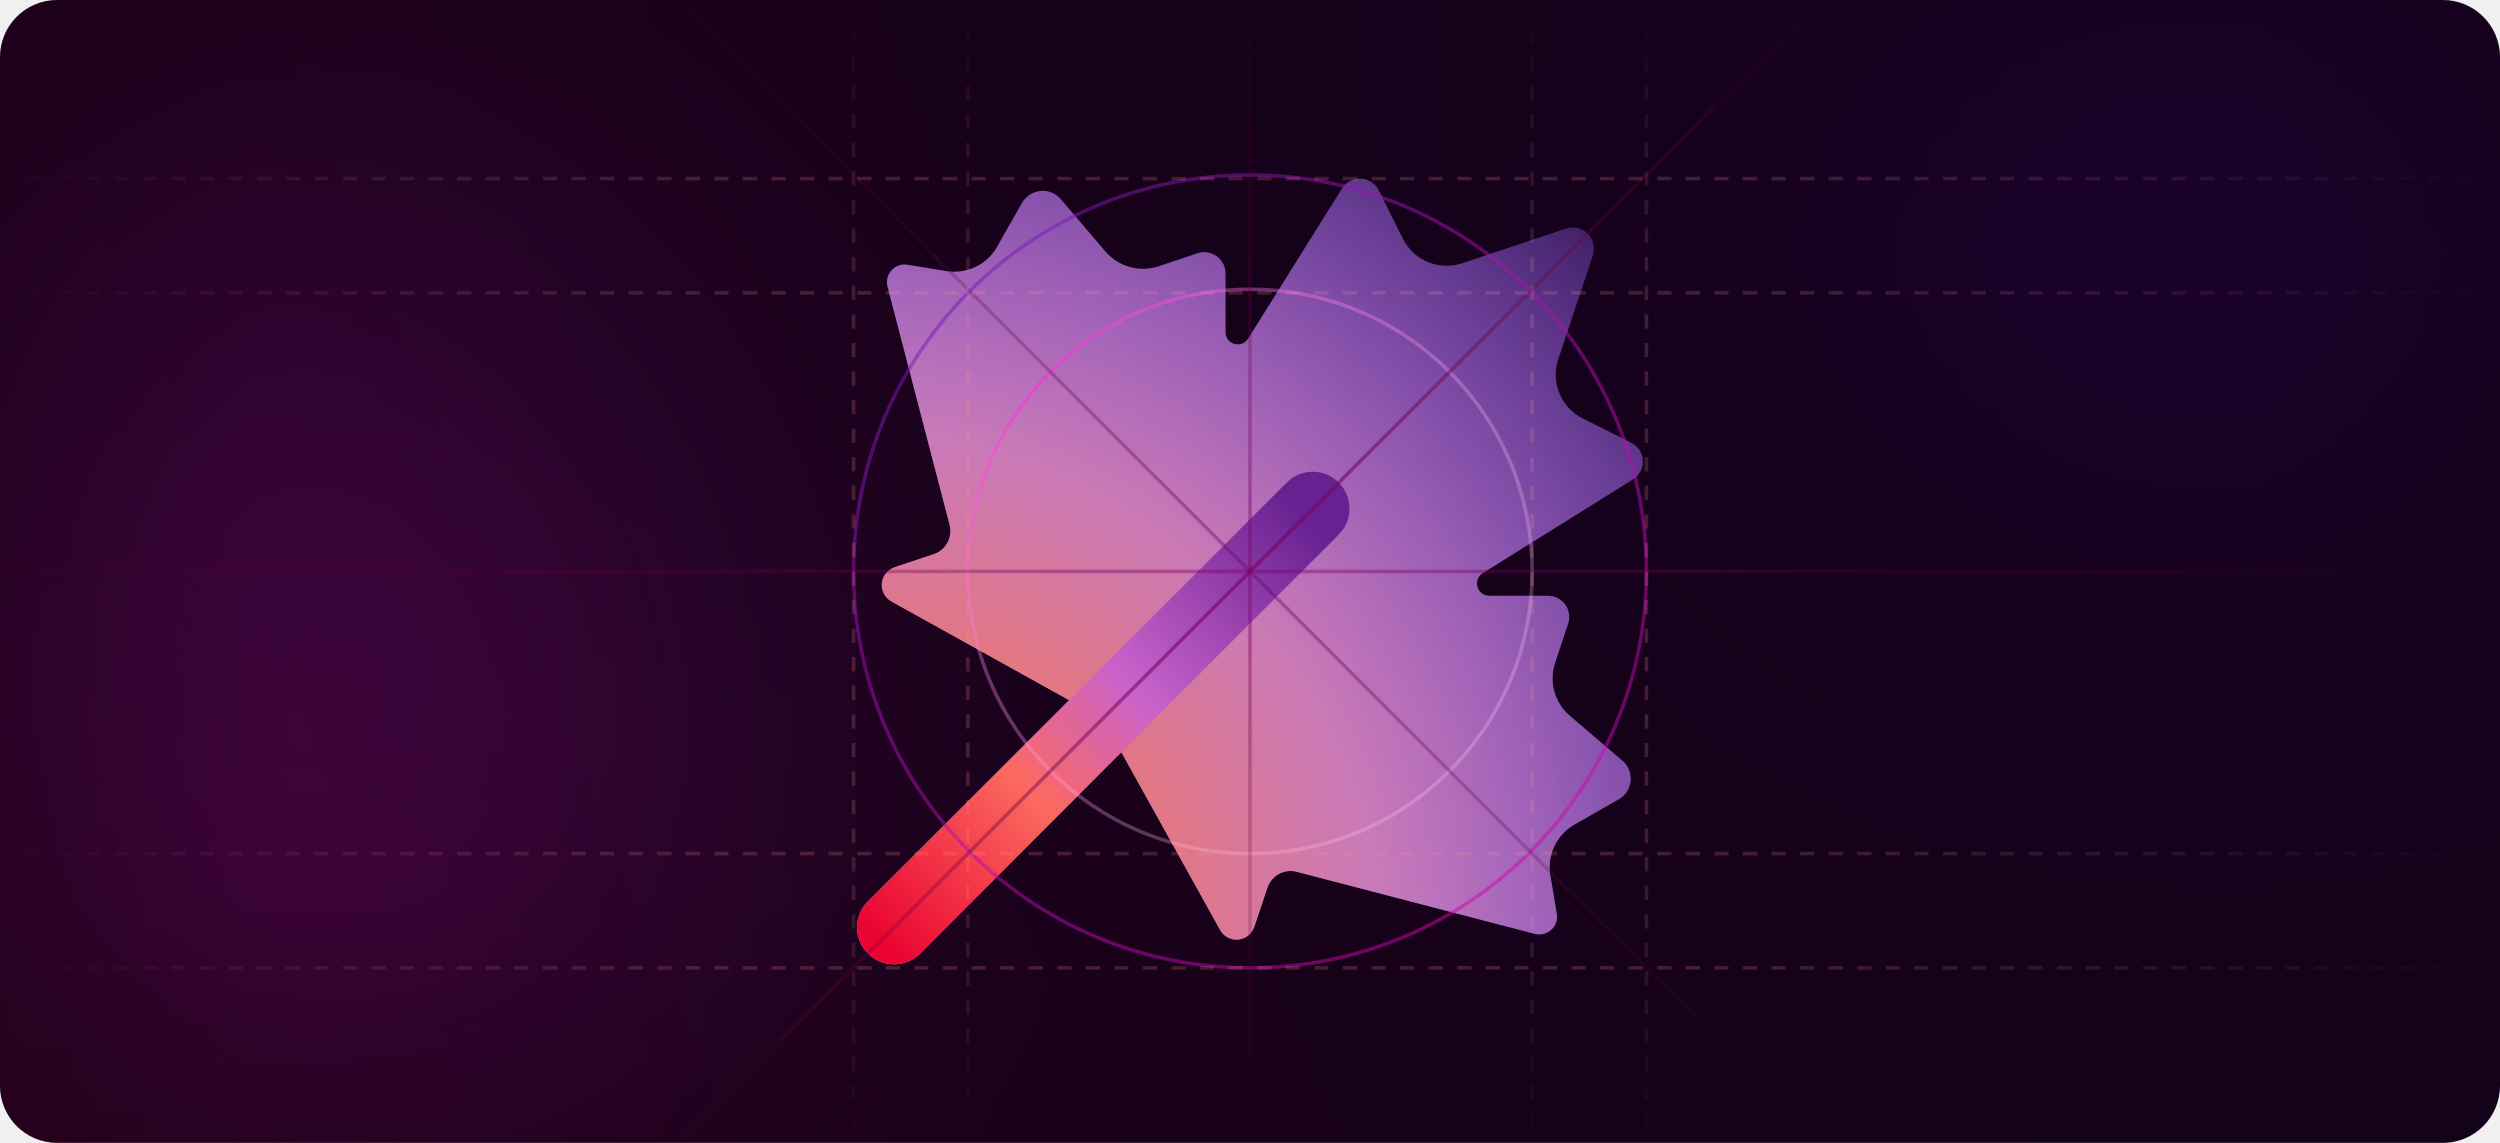
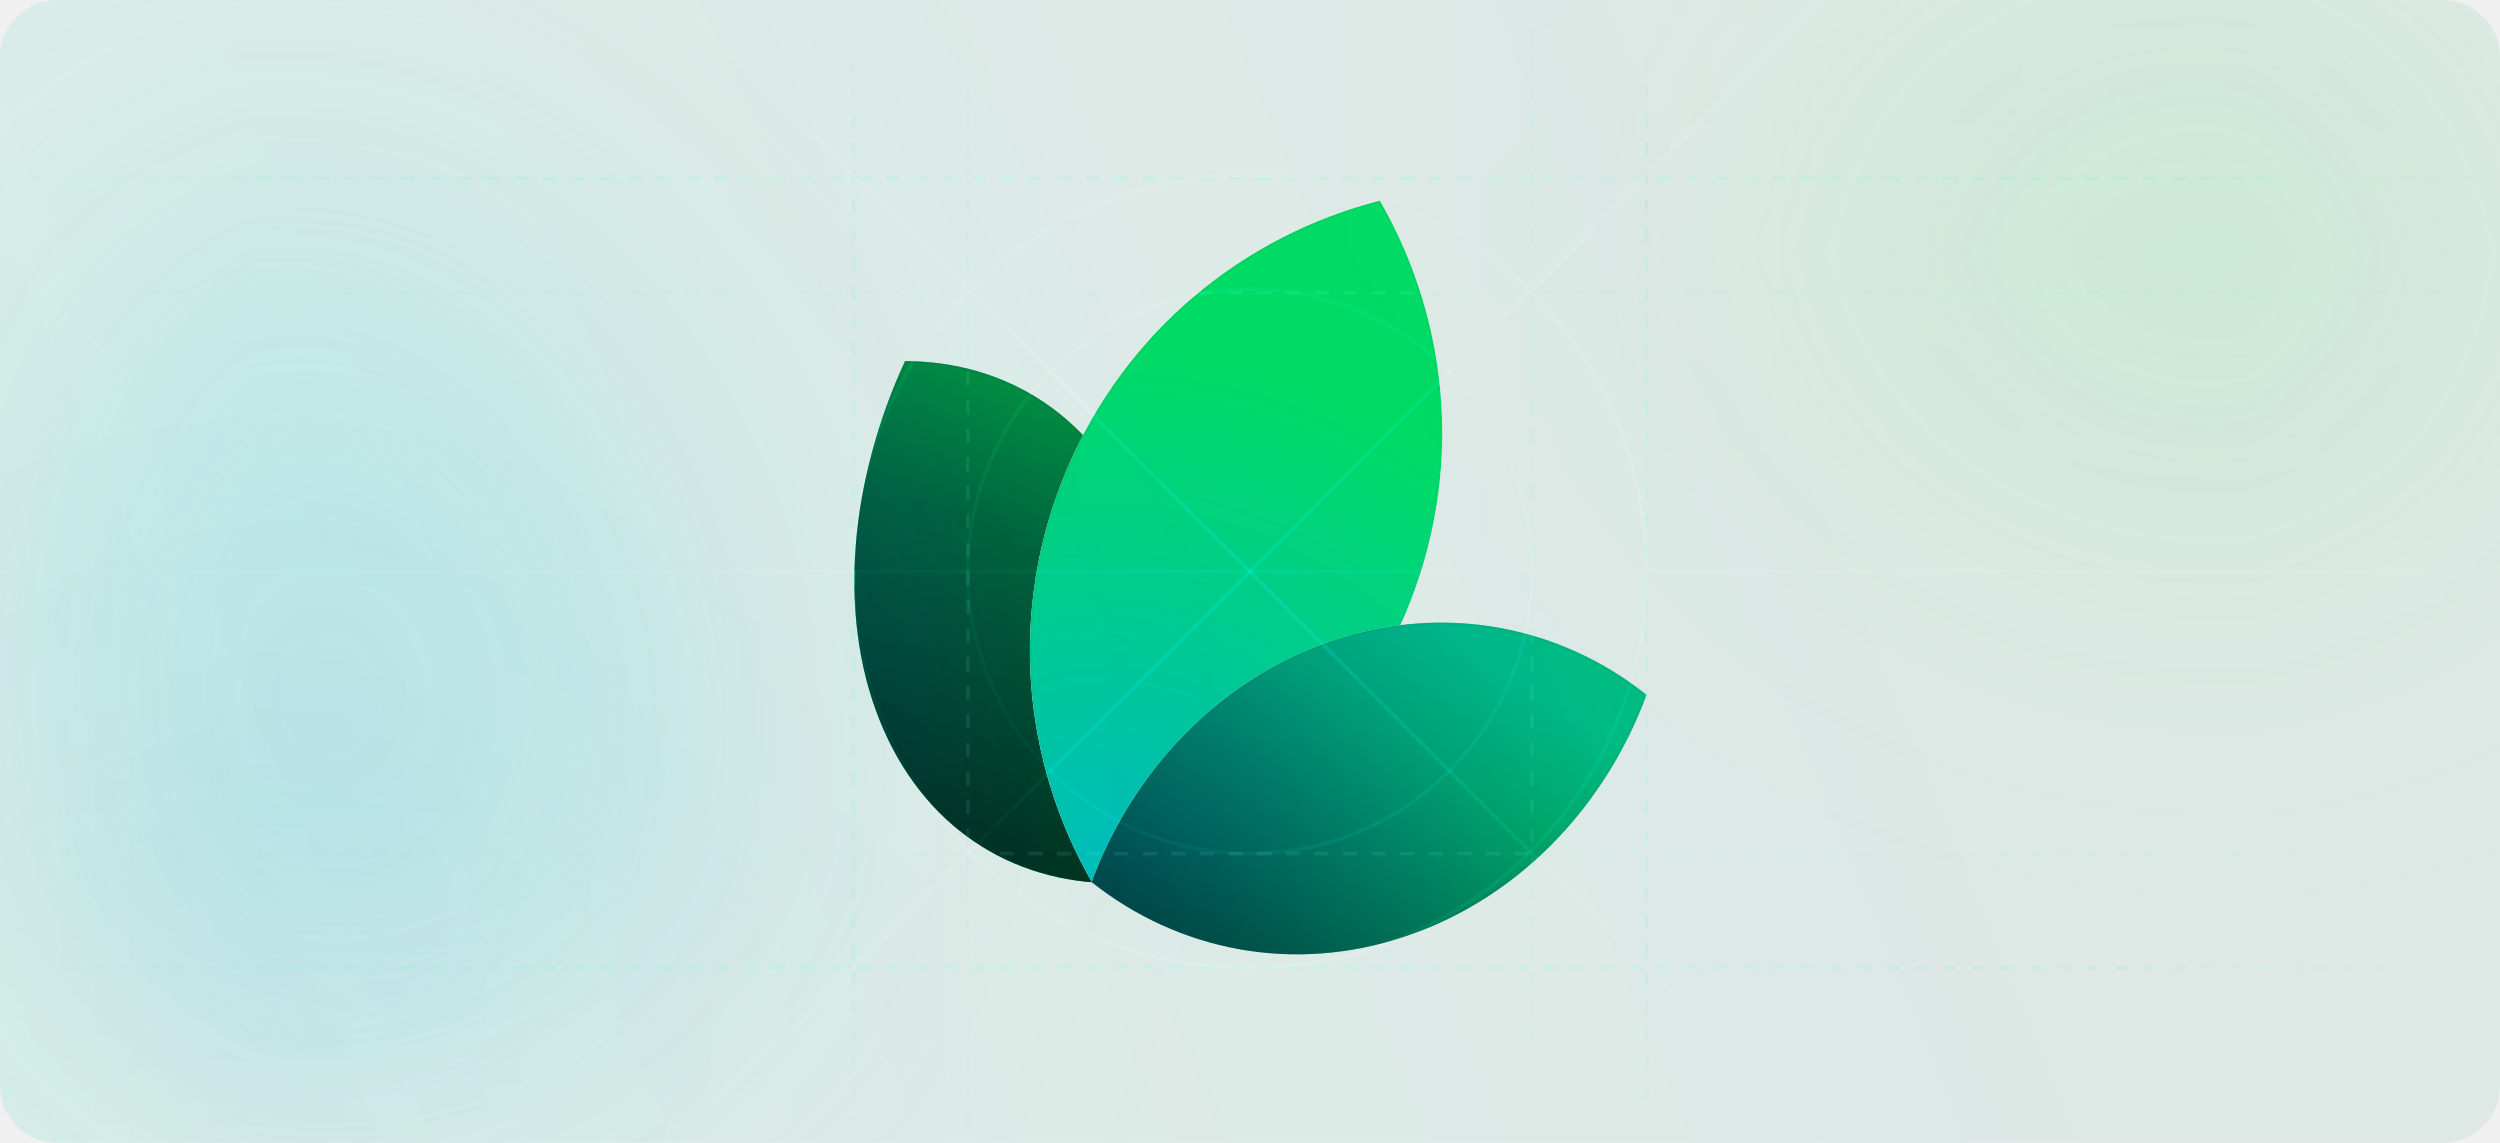
<svg xmlns="http://www.w3.org/2000/svg" width="700" height="320" viewBox="0 0 700 320" fill="none">
-   <g clip-path="url(#clip0_39_1471)">
-     <rect width="700" height="320" rx="16" fill="#090014" />
-     <rect width="700" height="320" rx="16" fill="url(#paint0_linear_39_1471)" />
-     <g opacity="0.8" filter="url(#filter0_f_39_1471)">
-       <circle cx="660" cy="-60" r="160" fill="#7000FF" fill-opacity="0.31" />
+   <g clip-path="url(#clip0_2862_30)">
+     <rect width="700" height="320" rx="16" fill="url(#paint0_linear_2862_30)" />
+     <path d="M311.889 247.3C283.097 247.215 258.226 231.466 246.292 201.629C234.357 171.793 238.02 134.523 253.414 101.112C282.206 101.197 307.077 116.945 319.011 146.782C330.946 176.619 327.283 213.888 311.889 247.3Z" fill="white" />
+     <path d="M311.889 247.3C283.097 247.215 258.226 231.466 246.292 201.629C234.357 171.793 238.02 134.523 253.414 101.112C282.206 101.197 307.077 116.945 319.011 146.782C330.946 176.619 327.283 213.888 311.889 247.3Z" fill="url(#paint1_radial_2862_30)" />
+     <path d="M311.889 247.3C283.097 247.215 258.226 231.466 246.292 201.629C234.357 171.793 238.02 134.523 253.414 101.112C282.206 101.197 307.077 116.945 319.011 146.782C330.946 176.619 327.283 213.888 311.889 247.3Z" fill="black" fill-opacity="0.5" style="mix-blend-mode:hard-light" />
+     <path d="M311.889 247.3C283.097 247.215 258.226 231.466 246.292 201.629C234.357 171.793 238.02 134.523 253.414 101.112C282.206 101.197 307.077 116.945 319.011 146.782C330.946 176.619 327.283 213.888 311.889 247.3Z" fill="url(#paint2_linear_2862_30)" fill-opacity="0.5" style="mix-blend-mode:hard-light" />
+     <path d="M311.72 247.034C283.108 246.887 258.409 231.208 246.538 201.531C234.656 171.825 238.271 134.702 253.583 101.377C282.195 101.524 306.894 117.203 318.765 146.88C330.647 176.586 327.031 213.709 311.72 247.034Z" stroke="url(#paint3_linear_2862_30)" stroke-opacity="0.05" stroke-width="0.531" />
+     <path d="M305.839 247.174C343.92 237.419 377.154 210.619 393.585 171.64C410.017 132.661 405.98 90.199 386.347 56.193C348.266 65.948 315.032 92.749 298.601 131.728C282.169 170.706 286.206 213.168 305.839 247.174Z" fill="white" />
+     <path d="M305.839 247.174C343.92 237.419 377.154 210.619 393.585 171.64C410.017 132.661 405.98 90.199 386.347 56.193C348.266 65.948 315.032 92.749 298.601 131.728C282.169 170.706 286.206 213.168 305.839 247.174Z" fill="url(#paint4_radial_2862_30)" />
+     <path d="M393.341 171.537C376.971 210.369 343.89 237.091 305.969 246.867C286.462 212.959 282.476 170.663 298.845 131.831C315.215 92.998 348.295 66.276 386.217 56.5C405.724 90.408 409.71 132.704 393.341 171.537Z" stroke="url(#paint5_linear_2862_30)" stroke-opacity="0.05" stroke-width="0.531" />
+     <path d="M305.686 246.995C329.749 266.114 361.965 272.832 393.67 262.129C425.376 251.426 449.499 225.691 461.03 194.556C436.967 175.437 404.751 168.719 373.045 179.422C341.34 190.125 317.217 215.86 305.686 246.995Z" fill="white" />
+     <path d="M305.686 246.995C329.749 266.114 361.965 272.832 393.67 262.129C425.376 251.426 449.499 225.691 461.03 194.556C436.967 175.437 404.751 168.719 373.045 179.422C341.34 190.125 317.217 215.86 305.686 246.995Z" fill="url(#paint6_radial_2862_30)" />
+     <path d="M305.686 246.995C329.749 266.114 361.965 272.832 393.67 262.129C425.376 251.426 449.499 225.691 461.03 194.556C436.967 175.437 404.751 168.719 373.045 179.422C341.34 190.125 317.217 215.86 305.686 246.995Z" fill="black" fill-opacity="0.2" style="mix-blend-mode:hard-light" />
+     <path d="M305.686 246.995C329.749 266.114 361.965 272.832 393.67 262.129C425.376 251.426 449.499 225.691 461.03 194.556C436.967 175.437 404.751 168.719 373.045 179.422C341.34 190.125 317.217 215.86 305.686 246.995Z" fill="url(#paint7_linear_2862_30)" fill-opacity="0.5" style="mix-blend-mode:hard-light" />
+     <path d="M393.586 261.878C362.034 272.529 329.98 265.88 306.002 246.907C317.534 215.919 341.57 190.327 373.13 179.673C404.681 169.023 436.735 175.671 460.714 194.644C449.181 225.632 425.145 251.224 393.586 261.878Z" stroke="url(#paint8_linear_2862_30)" stroke-opacity="0.05" stroke-width="0.531" />
+     <g opacity="0.8" filter="url(#filter0_f_2862_30)">
+       <circle cx="660" cy="-60" r="160" fill="#18E244" fill-opacity="0.4" />
    </g>
-     <g opacity="0.8" filter="url(#filter1_f_39_1471)">
-       <circle cx="20" cy="213" r="160" fill="#C01BDB" fill-opacity="0.33" />
+     <g opacity="0.8" filter="url(#filter1_f_2862_30)">
+       <circle cx="20" cy="213" r="160" fill="#18CAE2" fill-opacity="0.33" />
    </g>
-     <g opacity="0.8" filter="url(#filter2_f_39_1471)">
-       <circle cx="660" cy="480" r="160" fill="#B010B4" fill-opacity="0.52" />
+     <g opacity="0.8" filter="url(#filter2_f_2862_30)">
+       <circle cx="660" cy="480" r="160" fill="#18E2B2" fill-opacity="0.52" />
    </g>
-     <g opacity="0.8" filter="url(#filter3_f_39_1471)">
-       <circle cx="20" cy="413" r="160" fill="#FF0000" fill-opacity="0.22" />
+     <g opacity="0.8" filter="url(#filter3_f_2862_30)">
+       <circle cx="20" cy="413" r="160" fill="#4018E2" fill-opacity="0.22" />
    </g>
-     <path d="M386.015 53.222L392.803 66.842C395.854 72.943 402.943 75.865 409.43 73.716L438.474 64.006C439.076 63.792 439.72 63.706 440.365 63.706C443.63 63.706 446.294 66.37 446.294 69.635C446.294 70.279 446.208 70.924 445.993 71.525L436.326 100.569C434.135 107.057 437.1 114.146 443.201 117.197L456.777 123.985C458.754 124.973 460 126.992 460 129.227C460 131.246 458.969 133.136 457.25 134.211L415.188 160.462C412.223 162.309 413.555 166.821 416.992 166.821H433.448C436.713 166.821 439.377 169.484 439.377 172.75C439.377 173.394 439.291 174.039 439.076 174.64L435.424 185.596C433.662 190.881 435.252 196.724 439.506 200.376L454.285 213.008C455.746 214.253 456.606 216.101 456.606 218.034C456.606 220.44 455.317 222.632 453.254 223.792L440.838 230.881C435.854 233.716 433.147 239.388 434.092 245.059L435.897 255.843C435.94 256.101 435.983 256.402 435.983 256.66C435.983 259.925 432.889 262.288 429.71 261.472L363.115 244.114C359.635 243.169 356.025 245.145 354.865 248.582L351.213 259.495C350.483 261.643 348.507 263.104 346.23 263.104C344.296 263.104 342.578 262.073 341.632 260.397L313.964 210.603L257.637 266.971C253.598 271.01 247.068 271.01 243.072 266.971H243.029C238.99 262.932 238.99 256.402 243.029 252.406L299.357 196.057L249.602 168.41C247.927 167.465 246.896 165.704 246.896 163.813C246.896 161.536 248.356 159.56 250.505 158.829L261.418 155.177C264.855 154.06 266.788 150.451 265.886 146.928L248.528 80.333C247.669 77.154 250.075 74.06 253.34 74.06C253.598 74.06 253.899 74.103 254.157 74.146L264.941 75.908C270.612 76.853 276.283 74.189 279.162 69.162L286.208 56.745C287.411 54.726 289.602 53.437 291.965 53.437C293.899 53.437 295.746 54.297 296.992 55.757L309.581 70.494C313.233 74.705 319.076 76.337 324.361 74.576L335.317 70.924C335.961 70.709 336.563 70.623 337.207 70.623C340.472 70.623 343.136 73.287 343.136 76.552V93.007C343.136 96.445 347.647 97.734 349.495 94.812L375.789 52.75C376.863 51.031 378.754 50 380.773 50C383.007 50 385.027 51.246 386.015 53.222Z" fill="url(#paint1_radial_39_1471)" />
-     <path d="M386.015 53.222L392.803 66.842C395.854 72.943 402.943 75.865 409.43 73.716L438.474 64.006C439.076 63.792 439.72 63.706 440.365 63.706C443.63 63.706 446.294 66.37 446.294 69.635C446.294 70.279 446.208 70.924 445.993 71.525L436.326 100.569C434.135 107.057 437.1 114.146 443.201 117.197L456.777 123.985C458.754 124.973 460 126.992 460 129.227C460 131.246 458.969 133.136 457.25 134.211L415.188 160.462C412.223 162.309 413.555 166.821 416.992 166.821H433.448C436.713 166.821 439.377 169.484 439.377 172.75C439.377 173.394 439.291 174.039 439.076 174.64L435.424 185.596C433.662 190.881 435.252 196.724 439.506 200.376L454.285 213.008C455.746 214.253 456.606 216.101 456.606 218.034C456.606 220.44 455.317 222.632 453.254 223.792L440.838 230.881C435.854 233.716 433.147 239.388 434.092 245.059L435.897 255.843C435.94 256.101 435.983 256.402 435.983 256.66C435.983 259.925 432.889 262.288 429.71 261.472L363.115 244.114C359.635 243.169 356.025 245.145 354.865 248.582L351.213 259.495C350.483 261.643 348.507 263.104 346.23 263.104C344.296 263.104 342.578 262.073 341.632 260.397L313.964 210.603L257.637 266.971C253.598 271.01 247.068 271.01 243.072 266.971H243.029C238.99 262.932 238.99 256.402 243.029 252.406L299.357 196.057L249.602 168.41C247.927 167.465 246.896 165.704 246.896 163.813C246.896 161.536 248.356 159.56 250.505 158.829L261.418 155.177C264.855 154.06 266.788 150.451 265.886 146.928L248.528 80.333C247.669 77.154 250.075 74.06 253.34 74.06C253.598 74.06 253.899 74.103 254.157 74.146L264.941 75.908C270.612 76.853 276.283 74.189 279.162 69.162L286.208 56.745C287.411 54.726 289.602 53.437 291.965 53.437C293.899 53.437 295.746 54.297 296.992 55.757L309.581 70.494C313.233 74.705 319.076 76.337 324.361 74.576L335.317 70.924C335.961 70.709 336.563 70.623 337.207 70.623C340.472 70.623 343.136 73.287 343.136 76.552V93.007C343.136 96.445 347.647 97.734 349.495 94.812L375.789 52.75C376.863 51.031 378.754 50 380.773 50C383.007 50 385.027 51.246 386.015 53.222Z" fill="url(#paint2_radial_39_1471)" />
-     <path d="M243.029 266.971C238.99 262.932 238.99 256.402 243.029 252.406L360.279 135.113C364.318 131.074 370.849 131.074 374.844 135.113C378.84 139.151 378.883 145.682 374.844 149.678L257.637 266.971C253.598 271.01 247.068 271.01 243.072 266.971H243.029Z" fill="url(#paint3_linear_39_1471)" />
-     <circle opacity="0.5" cx="350" cy="160" r="111" stroke="url(#paint4_radial_39_1471)" />
-     <circle opacity="0.5" cx="350" cy="160" r="79" stroke="url(#paint5_radial_39_1471)" />
-     <path opacity="0.4" d="M511 321L189 -1" stroke="url(#paint6_radial_39_1471)" />
-     <path opacity="0.6" d="M189 321L511 -1" stroke="url(#paint7_radial_39_1471)" />
-     <path opacity="0.4" d="M0 160H700" stroke="url(#paint8_radial_39_1471)" />
-     <path opacity="0.2" d="M271 0L271 320" stroke="url(#paint9_radial_39_1471)" stroke-dasharray="4 4" />
-     <path opacity="0.2" d="M461 0L461 320" stroke="url(#paint10_radial_39_1471)" stroke-dasharray="4 4" />
-     <path opacity="0.4" d="M350 0L350 320" stroke="url(#paint11_radial_39_1471)" />
-     <path opacity="0.2" d="M429 0L429 320" stroke="url(#paint12_radial_39_1471)" stroke-dasharray="4 4" />
-     <path opacity="0.2" d="M239 0L239 320" stroke="url(#paint13_radial_39_1471)" stroke-dasharray="4 4" />
-     <path opacity="0.2" d="M0 50H700" stroke="url(#paint14_radial_39_1471)" stroke-dasharray="4 4" />
-     <path opacity="0.2" d="M0 82H700" stroke="url(#paint15_radial_39_1471)" stroke-dasharray="4 4" />
-     <path opacity="0.2" d="M0 271H700" stroke="url(#paint16_radial_39_1471)" stroke-dasharray="4 4" />
-     <path opacity="0.2" d="M0 239H700" stroke="url(#paint17_radial_39_1471)" stroke-dasharray="4 4" />
+     <path opacity="0.2" d="M0 50H700" stroke="url(#paint9_radial_2862_30)" stroke-dasharray="4 4" />
+     <path opacity="0.1" d="M0 82H700" stroke="url(#paint10_radial_2862_30)" stroke-dasharray="4 4" />
+     <path opacity="0.2" d="M239 0L239 320" stroke="url(#paint11_radial_2862_30)" stroke-dasharray="4 4" />
+     <path opacity="0.1" d="M271 0L271 320" stroke="url(#paint12_radial_2862_30)" stroke-dasharray="4 4" />
+     <path opacity="0.2" d="M461 0L461 320" stroke="url(#paint13_radial_2862_30)" stroke-dasharray="4 4" />
+     <path opacity="0.1" d="M429 0L429 320" stroke="url(#paint14_radial_2862_30)" stroke-dasharray="4 4" />
+     <path opacity="0.2" d="M0 271H700" stroke="url(#paint15_radial_2862_30)" stroke-dasharray="4 4" />
+     <path opacity="0.1" d="M0 239H700" stroke="url(#paint16_radial_2862_30)" stroke-dasharray="4 4" />
+     <g style="mix-blend-mode:overlay" opacity="0.1">
+       <path d="M0 160H700" stroke="url(#paint17_linear_2862_30)" />
+     </g>
+     <g style="mix-blend-mode:overlay" opacity="0.2">
+       <path d="M511 -1L189 321" stroke="url(#paint18_linear_2862_30)" />
+     </g>
+     <g style="mix-blend-mode:overlay" opacity="0.2">
+       <path d="M511 321L189 -1" stroke="url(#paint19_linear_2862_30)" />
+     </g>
+     <g style="mix-blend-mode:overlay" opacity="0.1">
+       <circle cx="350" cy="160" r="111" stroke="white" />
+     </g>
+     <g style="mix-blend-mode:overlay" opacity="0.1">
+       <circle cx="350" cy="160" r="79" stroke="white" />
+     </g>
  </g>
  <defs>
-     <filter id="filter0_f_39_1471" x="260" y="-460" width="800" height="800" filterUnits="userSpaceOnUse" color-interpolation-filters="sRGB">
+     <filter id="filter0_f_2862_30" x="260" y="-460" width="800" height="800" filterUnits="userSpaceOnUse" color-interpolation-filters="sRGB">
      <feFlood flood-opacity="0" result="BackgroundImageFix" />
      <feBlend mode="normal" in="SourceGraphic" in2="BackgroundImageFix" result="shape" />
-       <feGaussianBlur stdDeviation="120" result="effect1_foregroundBlur_39_1471" />
+       <feGaussianBlur stdDeviation="120" result="effect1_foregroundBlur_2862_30" />
    </filter>
-     <filter id="filter1_f_39_1471" x="-380" y="-187" width="800" height="800" filterUnits="userSpaceOnUse" color-interpolation-filters="sRGB">
+     <filter id="filter1_f_2862_30" x="-380" y="-187" width="800" height="800" filterUnits="userSpaceOnUse" color-interpolation-filters="sRGB">
      <feFlood flood-opacity="0" result="BackgroundImageFix" />
      <feBlend mode="normal" in="SourceGraphic" in2="BackgroundImageFix" result="shape" />
-       <feGaussianBlur stdDeviation="120" result="effect1_foregroundBlur_39_1471" />
+       <feGaussianBlur stdDeviation="120" result="effect1_foregroundBlur_2862_30" />
    </filter>
-     <filter id="filter2_f_39_1471" x="260" y="80" width="800" height="800" filterUnits="userSpaceOnUse" color-interpolation-filters="sRGB">
+     <filter id="filter2_f_2862_30" x="260" y="80" width="800" height="800" filterUnits="userSpaceOnUse" color-interpolation-filters="sRGB">
      <feFlood flood-opacity="0" result="BackgroundImageFix" />
      <feBlend mode="normal" in="SourceGraphic" in2="BackgroundImageFix" result="shape" />
-       <feGaussianBlur stdDeviation="120" result="effect1_foregroundBlur_39_1471" />
+       <feGaussianBlur stdDeviation="120" result="effect1_foregroundBlur_2862_30" />
    </filter>
-     <filter id="filter3_f_39_1471" x="-380" y="13" width="800" height="800" filterUnits="userSpaceOnUse" color-interpolation-filters="sRGB">
+     <filter id="filter3_f_2862_30" x="-380" y="13" width="800" height="800" filterUnits="userSpaceOnUse" color-interpolation-filters="sRGB">
      <feFlood flood-opacity="0" result="BackgroundImageFix" />
      <feBlend mode="normal" in="SourceGraphic" in2="BackgroundImageFix" result="shape" />
-       <feGaussianBlur stdDeviation="120" result="effect1_foregroundBlur_39_1471" />
+       <feGaussianBlur stdDeviation="120" result="effect1_foregroundBlur_2862_30" />
    </filter>
-     <linearGradient id="paint0_linear_39_1471" x1="1.04308e-05" y1="320" x2="710.784" y2="26.079" gradientUnits="userSpaceOnUse">
-       <stop stop-color="#F3003A" stop-opacity="0.09" />
-       <stop offset="0.729" stop-color="#951168" stop-opacity="0.08" />
+     <linearGradient id="paint0_linear_2862_30" x1="1.04308e-05" y1="320" x2="710.784" y2="26.079" gradientUnits="userSpaceOnUse">
+       <stop stop-color="#18E299" stop-opacity="0.09" />
+       <stop offset="0.729" stop-color="#0D9373" stop-opacity="0.08" />
    </linearGradient>
-     <radialGradient id="paint1_radial_39_1471" cx="0" cy="0" r="1" gradientUnits="userSpaceOnUse" gradientTransform="translate(240 270) rotate(-47.3279) scale(870.459 870.459)">
-       <stop stop-color="#AA82FF" />
-       <stop offset="0.169" stop-color="#AA82FF" />
-       <stop offset="0.387" stop-color="#7E42FF" stop-opacity="0" />
-       <stop offset="1" stop-color="#7E42FF" stop-opacity="0" />
+     <radialGradient id="paint1_radial_2862_30" cx="0" cy="0" r="1" gradientUnits="userSpaceOnUse" gradientTransform="translate(208.697 189.703) rotate(-10.029) scale(169.097 167.466)">
+       <stop stop-color="#00B0BB" />
+       <stop offset="1" stop-color="#00DB65" />
    </radialGradient>
-     <radialGradient id="paint2_radial_39_1471" cx="0" cy="0" r="1" gradientUnits="userSpaceOnUse" gradientTransform="translate(250 255) rotate(-41.7108) scale(308.099 308.099)">
-       <stop offset="0.219" stop-color="#FF7246" stop-opacity="0.73" />
-       <stop offset="1" stop-color="#A073FF" stop-opacity="0" />
+     <linearGradient id="paint2_linear_2862_30" x1="306.587" y1="93.56" x2="252.341" y2="224.228" gradientUnits="userSpaceOnUse">
+       <stop stop-color="#18E299" />
+       <stop offset="1" />
+     </linearGradient>
+     <linearGradient id="paint3_linear_2862_30" x1="311.84" y1="123.717" x2="253.579" y2="224.761" gradientUnits="userSpaceOnUse">
+       <stop />
+       <stop offset="1" stop-opacity="0" />
+     </linearGradient>
+     <radialGradient id="paint4_radial_2862_30" cx="0" cy="0" r="1" gradientUnits="userSpaceOnUse" gradientTransform="translate(313.407 243.64) rotate(-75.7542) scale(203.632 223.902)">
+       <stop stop-color="#00BBBB" />
+       <stop offset="0.713" stop-color="#00DB65" />
    </radialGradient>
-     <linearGradient id="paint3_linear_39_1471" x1="384" y1="144" x2="252" y2="270" gradientUnits="userSpaceOnUse">
-       <stop offset="0.072" stop-color="#672191" />
-       <stop offset="0.45" stop-color="#C963CB" />
-       <stop offset="0.676" stop-color="#FB695F" />
-       <stop offset="1" stop-color="#EB0331" />
+     <linearGradient id="paint5_linear_2862_30" x1="308.586" y1="102.284" x2="383.487" y2="201.169" gradientUnits="userSpaceOnUse">
+       <stop />
+       <stop offset="1" stop-opacity="0" />
    </linearGradient>
-     <radialGradient id="paint4_radial_39_1471" cx="0" cy="0" r="1" gradientUnits="userSpaceOnUse" gradientTransform="translate(263 76) rotate(47.663) scale(243.508)">
-       <stop stop-color="#7219B7" />
-       <stop offset="1" stop-color="#CD07AD" />
+     <radialGradient id="paint6_radial_2862_30" cx="0" cy="0" r="1" gradientUnits="userSpaceOnUse" gradientTransform="translate(311.446 249.925) rotate(-20.3524) scale(174.776 163.096)">
+       <stop stop-color="#00B0BB" />
+       <stop offset="1" stop-color="#00DB65" />
    </radialGradient>
-     <radialGradient id="paint5_radial_39_1471" cx="0" cy="0" r="1" gradientUnits="userSpaceOnUse" gradientTransform="translate(288.081 100.216) rotate(47.663) scale(173.307)">
-       <stop stop-color="#FD22D9" />
-       <stop offset="1" stop-color="#FFDDF9" stop-opacity="0.47" />
+     <linearGradient id="paint7_linear_2862_30" x1="395.842" y1="169.781" x2="332.121" y2="263.82" gradientUnits="userSpaceOnUse">
+       <stop stop-color="#00B1BC" />
+       <stop offset="1" />
+     </linearGradient>
+     <linearGradient id="paint8_linear_2862_30" x1="395.842" y1="169.781" x2="370.99" y2="271.799" gradientUnits="userSpaceOnUse">
+       <stop />
+       <stop offset="1" stop-opacity="0" />
+     </linearGradient>
+     <radialGradient id="paint9_radial_2862_30" cx="0" cy="0" r="1" gradientUnits="userSpaceOnUse" gradientTransform="translate(350 50) scale(398.125 182)">
+       <stop offset="0.349" stop-color="#84FFD3" />
+       <stop offset="0.88" stop-color="#18E299" stop-opacity="0" />
    </radialGradient>
-     <radialGradient id="paint6_radial_39_1471" cx="0" cy="0" r="1" gradientUnits="userSpaceOnUse" gradientTransform="translate(350 160) rotate(-135) scale(258.996 182)">
-       <stop offset="0.099" stop-color="#770064" />
-       <stop offset="1" stop-color="#510404" stop-opacity="0" />
+     <radialGradient id="paint10_radial_2862_30" cx="0" cy="0" r="1" gradientUnits="userSpaceOnUse" gradientTransform="translate(350 82) scale(398.125 182)">
+       <stop offset="0.349" stop-color="#84FFD3" />
+       <stop offset="0.88" stop-color="#18E299" stop-opacity="0" />
    </radialGradient>
-     <radialGradient id="paint7_radial_39_1471" cx="0" cy="0" r="1" gradientUnits="userSpaceOnUse" gradientTransform="translate(350 160) rotate(-45) scale(258.996 182)">
-       <stop offset="0.099" stop-color="#770064" />
-       <stop offset="1" stop-color="#510404" stop-opacity="0" />
+     <radialGradient id="paint11_radial_2862_30" cx="0" cy="0" r="1" gradientUnits="userSpaceOnUse" gradientTransform="translate(239 160) rotate(90) scale(182 182)">
+       <stop offset="0.349" stop-color="#84FFD3" />
+       <stop offset="0.88" stop-color="#18E299" stop-opacity="0" />
    </radialGradient>
-     <radialGradient id="paint8_radial_39_1471" cx="0" cy="0" r="1" gradientUnits="userSpaceOnUse" gradientTransform="translate(350 160) scale(398.125 182)">
-       <stop offset="0.099" stop-color="#770064" />
-       <stop offset="1" stop-color="#510404" stop-opacity="0" />
+     <radialGradient id="paint12_radial_2862_30" cx="0" cy="0" r="1" gradientUnits="userSpaceOnUse" gradientTransform="translate(271 160) rotate(90) scale(182 182)">
+       <stop offset="0.349" stop-color="#84FFD3" />
+       <stop offset="0.88" stop-color="#18E299" stop-opacity="0" />
    </radialGradient>
-     <radialGradient id="paint9_radial_39_1471" cx="0" cy="0" r="1" gradientUnits="userSpaceOnUse" gradientTransform="translate(271 160) rotate(90) scale(182 182)">
-       <stop offset="0.349" stop-color="#FF8E8E" />
-       <stop offset="0.88" stop-color="#FFC6F6" stop-opacity="0" />
+     <radialGradient id="paint13_radial_2862_30" cx="0" cy="0" r="1" gradientUnits="userSpaceOnUse" gradientTransform="translate(461 160) rotate(90) scale(182 182)">
+       <stop offset="0.349" stop-color="#84FFD3" />
+       <stop offset="0.88" stop-color="#18E299" stop-opacity="0" />
    </radialGradient>
-     <radialGradient id="paint10_radial_39_1471" cx="0" cy="0" r="1" gradientUnits="userSpaceOnUse" gradientTransform="translate(461 160) rotate(90) scale(182 182)">
-       <stop offset="0.349" stop-color="#FF8E8E" />
-       <stop offset="0.88" stop-color="#FFC6F6" stop-opacity="0" />
+     <radialGradient id="paint14_radial_2862_30" cx="0" cy="0" r="1" gradientUnits="userSpaceOnUse" gradientTransform="translate(429 160) rotate(90) scale(182 182)">
+       <stop offset="0.349" stop-color="#84FFD3" />
+       <stop offset="0.88" stop-color="#18E299" stop-opacity="0" />
    </radialGradient>
-     <radialGradient id="paint11_radial_39_1471" cx="0" cy="0" r="1" gradientUnits="userSpaceOnUse" gradientTransform="translate(350 160) rotate(90) scale(182 182)">
-       <stop offset="0.099" stop-color="#770064" />
-       <stop offset="1" stop-color="#510404" stop-opacity="0" />
+     <radialGradient id="paint15_radial_2862_30" cx="0" cy="0" r="1" gradientUnits="userSpaceOnUse" gradientTransform="translate(350 271) scale(398.125 182)">
+       <stop offset="0.349" stop-color="#84FFD3" />
+       <stop offset="0.88" stop-color="#18E299" stop-opacity="0" />
    </radialGradient>
-     <radialGradient id="paint12_radial_39_1471" cx="0" cy="0" r="1" gradientUnits="userSpaceOnUse" gradientTransform="translate(429 160) rotate(90) scale(182 182)">
-       <stop offset="0.349" stop-color="#FF8E8E" />
-       <stop offset="0.88" stop-color="#FFC6F6" stop-opacity="0" />
+     <radialGradient id="paint16_radial_2862_30" cx="0" cy="0" r="1" gradientUnits="userSpaceOnUse" gradientTransform="translate(350 239) scale(398.125 182)">
+       <stop offset="0.349" stop-color="#84FFD3" />
+       <stop offset="0.88" stop-color="#18E299" stop-opacity="0" />
    </radialGradient>
-     <radialGradient id="paint13_radial_39_1471" cx="0" cy="0" r="1" gradientUnits="userSpaceOnUse" gradientTransform="translate(239 160) rotate(90) scale(182 182)">
-       <stop offset="0.349" stop-color="#FF8E8E" />
-       <stop offset="0.88" stop-color="#FFC6F6" stop-opacity="0" />
-     </radialGradient>
-     <radialGradient id="paint14_radial_39_1471" cx="0" cy="0" r="1" gradientUnits="userSpaceOnUse" gradientTransform="translate(350 50) scale(398.125 182)">
-       <stop offset="0.349" stop-color="#FF8E8E" />
-       <stop offset="0.88" stop-color="#FFC6F6" stop-opacity="0" />
-     </radialGradient>
-     <radialGradient id="paint15_radial_39_1471" cx="0" cy="0" r="1" gradientUnits="userSpaceOnUse" gradientTransform="translate(350 82) scale(398.125 182)">
-       <stop offset="0.349" stop-color="#FF8E8E" />
-       <stop offset="0.88" stop-color="#FFC6F6" stop-opacity="0" />
-     </radialGradient>
-     <radialGradient id="paint16_radial_39_1471" cx="0" cy="0" r="1" gradientUnits="userSpaceOnUse" gradientTransform="translate(350 271) scale(398.125 182)">
-       <stop offset="0.349" stop-color="#FF8E8E" />
-       <stop offset="0.88" stop-color="#FFC6F6" stop-opacity="0" />
-     </radialGradient>
-     <radialGradient id="paint17_radial_39_1471" cx="0" cy="0" r="1" gradientUnits="userSpaceOnUse" gradientTransform="translate(350 239) scale(398.125 182)">
-       <stop offset="0.349" stop-color="#FF8E8E" />
-       <stop offset="0.88" stop-color="#FFC6F6" stop-opacity="0" />
-     </radialGradient>
-     <clipPath id="clip0_39_1471">
+     <linearGradient id="paint17_linear_2862_30" x1="0" y1="160" x2="700" y2="160" gradientUnits="userSpaceOnUse">
+       <stop stop-color="white" stop-opacity="0.1" />
+       <stop offset="0.5" stop-color="white" />
+       <stop offset="1" stop-color="white" stop-opacity="0.1" />
+     </linearGradient>
+     <linearGradient id="paint18_linear_2862_30" x1="511" y1="-1" x2="189" y2="321" gradientUnits="userSpaceOnUse">
+       <stop stop-color="white" stop-opacity="0.1" />
+       <stop offset="0.5" stop-color="white" />
+       <stop offset="1" stop-color="white" stop-opacity="0.1" />
+     </linearGradient>
+     <linearGradient id="paint19_linear_2862_30" x1="511" y1="321" x2="189" y2="-1" gradientUnits="userSpaceOnUse">
+       <stop stop-color="white" stop-opacity="0.1" />
+       <stop offset="0.5" stop-color="white" />
+       <stop offset="1" stop-color="white" stop-opacity="0.1" />
+     </linearGradient>
+     <clipPath id="clip0_2862_30">
      <rect width="700" height="320" rx="16" fill="white" />
    </clipPath>
  </defs>
</svg>
